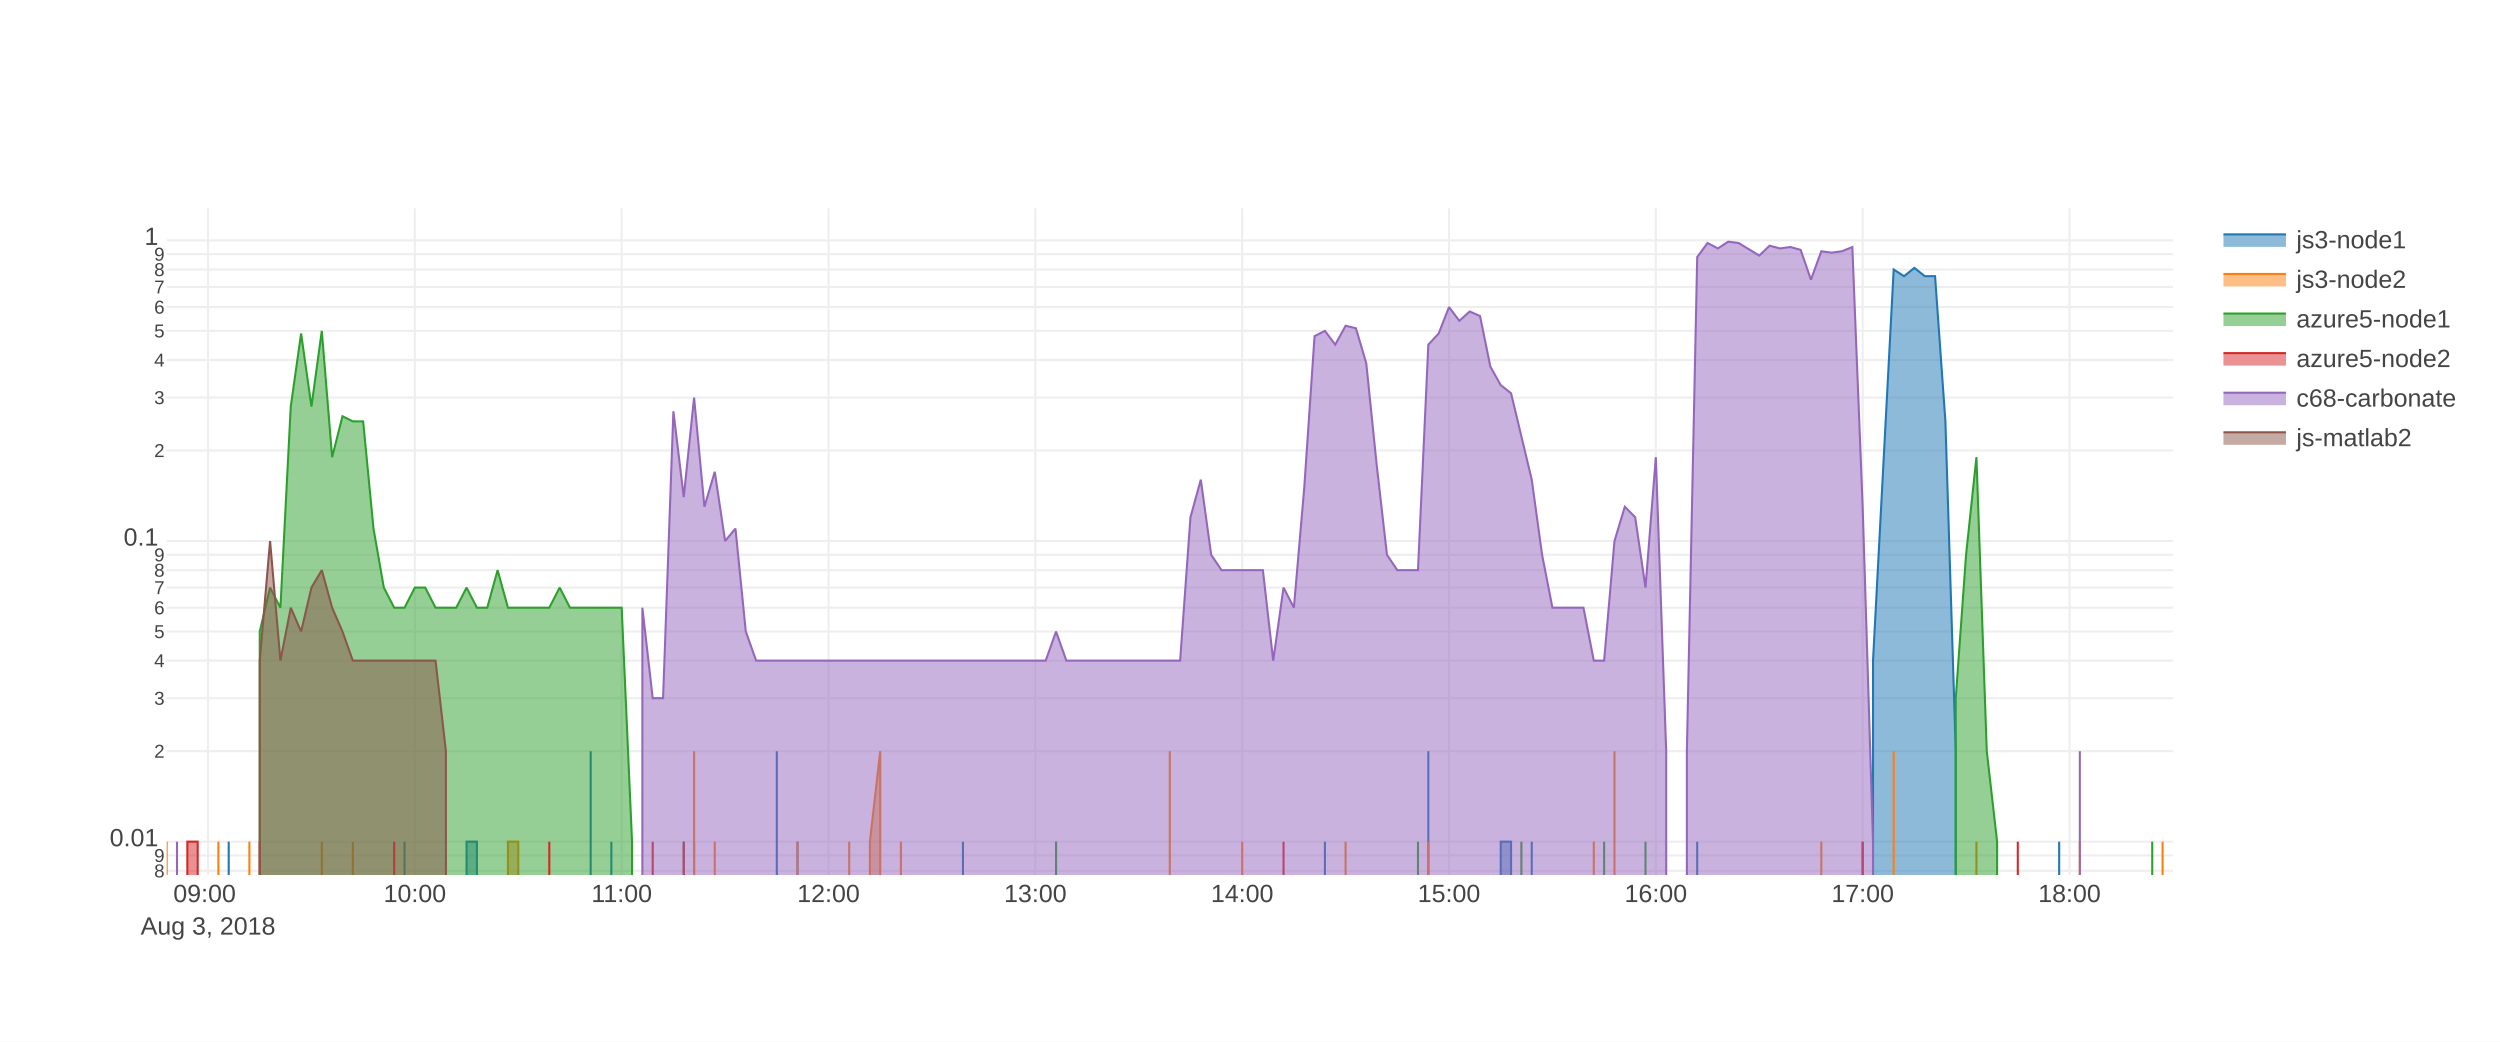
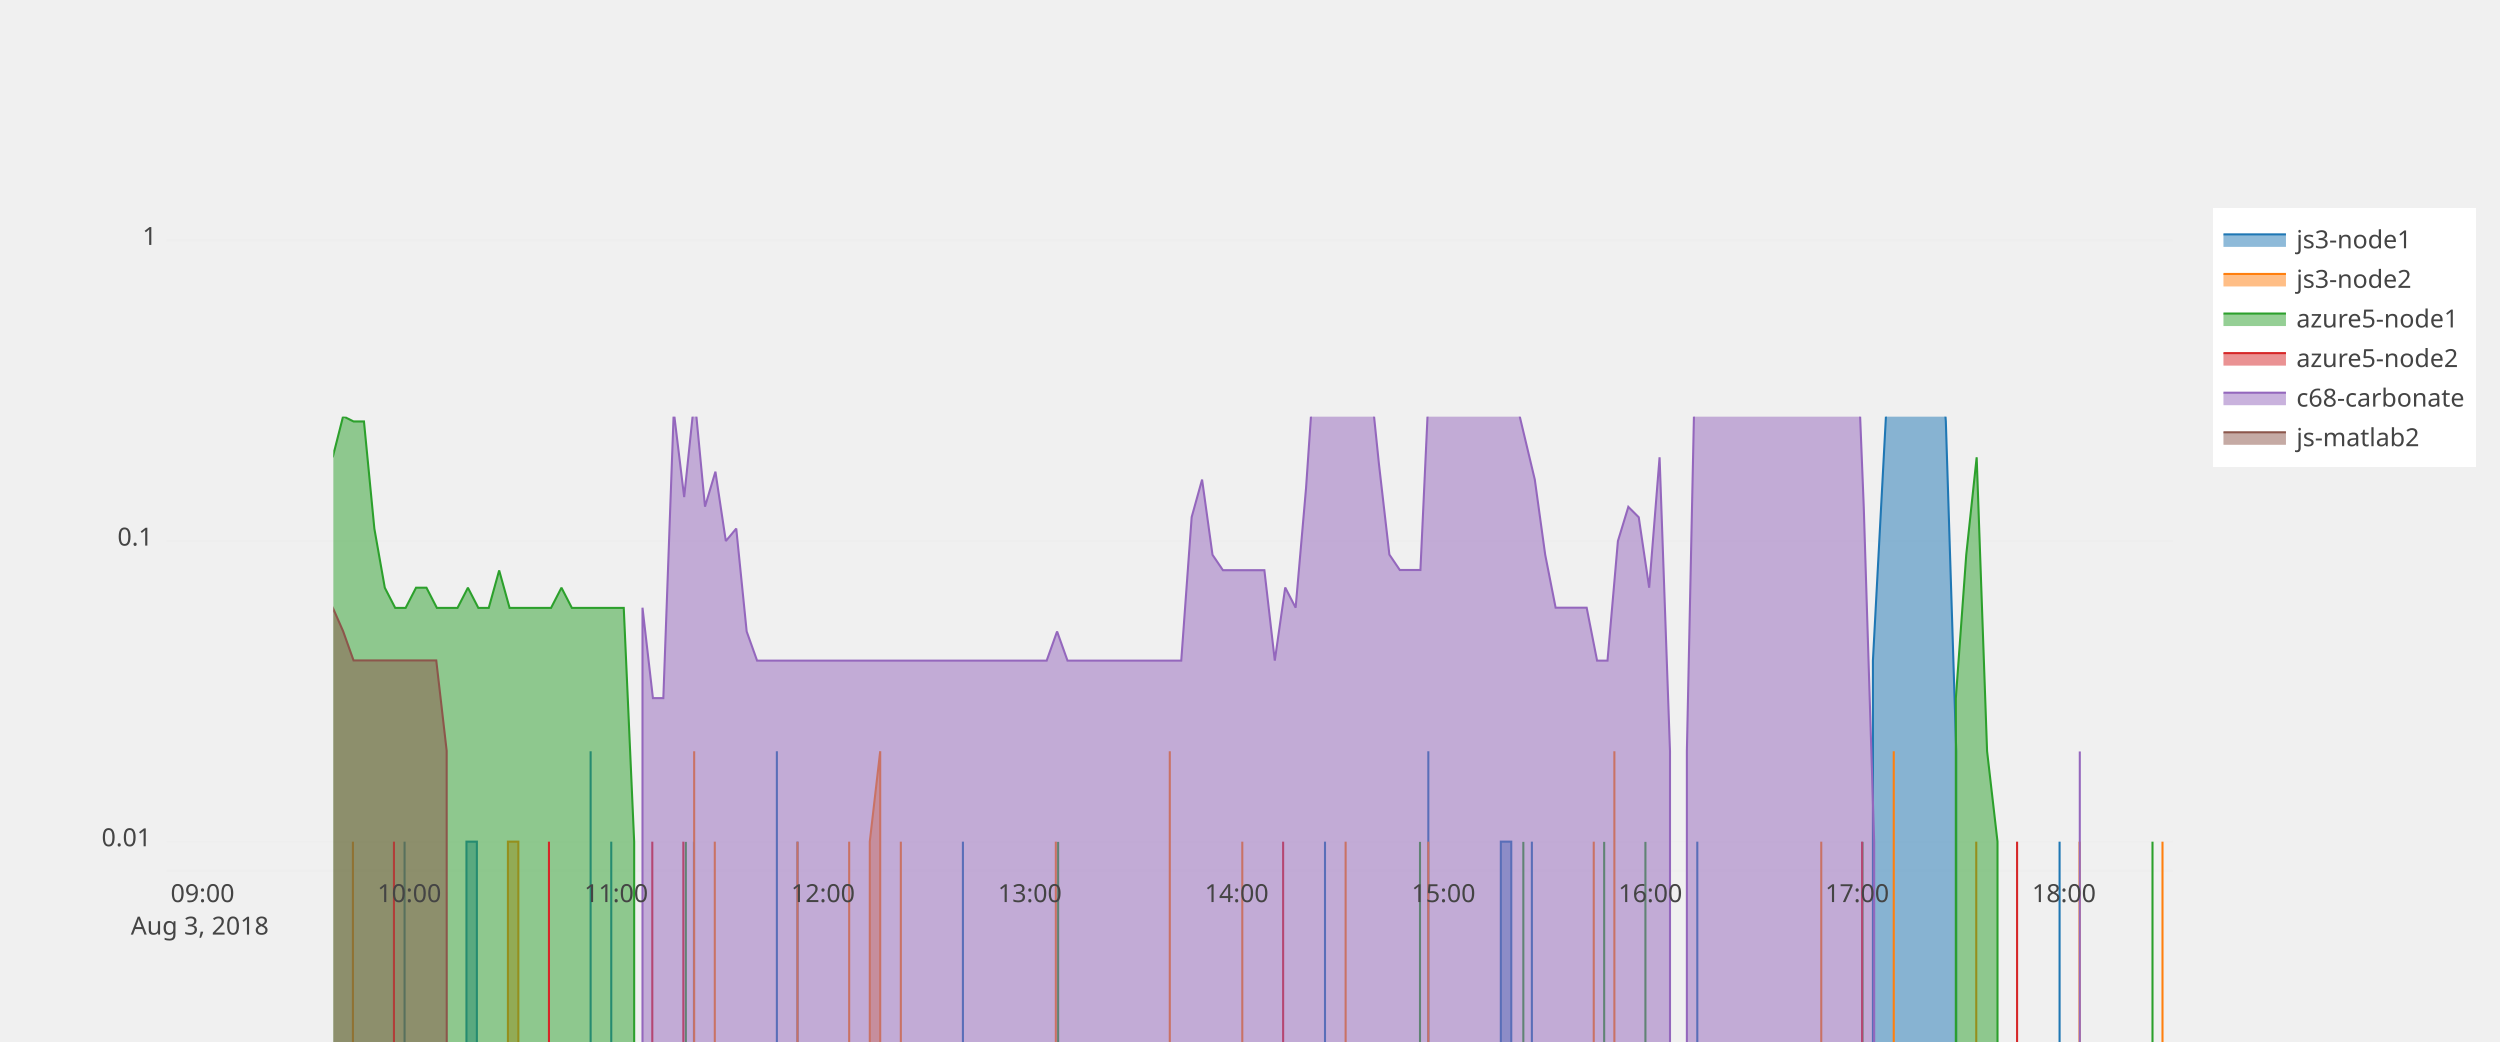
- <svg xmlns="http://www.w3.org/2000/svg" class="main-svg" width="1200" height="500" style="" viewBox="0 0 1200 500">
-   <rect x="0" y="0" width="1200" height="500" style="fill: rgb(255, 255, 255); fill-opacity: 1;" />
-   <defs id="defs-87c436">
-     <g class="clips">
-       <clipPath id="clip87c436xyplot" class="plotclip">
-         <rect width="963" height="320" />
-       </clipPath>
-       <clipPath class="axesclip" id="clip87c436x">
-         <rect x="80" y="0" width="963" height="500" />
-       </clipPath>
-       <clipPath class="axesclip" id="clip87c436y">
-         <rect x="0" y="100" width="1200" height="320" />
-       </clipPath>
-       <clipPath class="axesclip" id="clip87c436xy">
-         <rect x="80" y="100" width="963" height="320" />
-       </clipPath>
-     </g>
-     <g class="gradients" />
-   </defs>
-   <g class="bglayer">
-     <rect class="bg" x="80" y="100" width="963" height="320" style="fill: rgb(255, 255, 255); fill-opacity: 1; stroke-width: 0;" />
-   </g>
-   <g class="layer-below">
-     <g class="imagelayer" />
-     <g class="shapelayer" />
-   </g>
-   <g class="cartesianlayer">
-     <g class="subplot xy">
-       <g class="layer-subplot">
-         <g class="shapelayer" />
-         <g class="imagelayer" />
-       </g>
-       <g class="gridlayer">
-         <g class="x">
-           <path class="xgrid crisp" d="M0,100v320" transform="translate(99.86,0)" style="stroke: rgb(238, 238, 238); stroke-opacity: 1; stroke-width: 1px;" />
-           <path class="xgrid crisp" d="M0,100v320" transform="translate(199.13,0)" style="stroke: rgb(238, 238, 238); stroke-opacity: 1; stroke-width: 1px;" />
-           <path class="xgrid crisp" d="M0,100v320" transform="translate(298.41,0)" style="stroke: rgb(238, 238, 238); stroke-opacity: 1; stroke-width: 1px;" />
-           <path class="xgrid crisp" d="M0,100v320" transform="translate(397.69,0)" style="stroke: rgb(238, 238, 238); stroke-opacity: 1; stroke-width: 1px;" />
-           <path class="xgrid crisp" d="M0,100v320" transform="translate(496.97,0)" style="stroke: rgb(238, 238, 238); stroke-opacity: 1; stroke-width: 1px;" />
-           <path class="xgrid crisp" d="M0,100v320" transform="translate(596.25,0)" style="stroke: rgb(238, 238, 238); stroke-opacity: 1; stroke-width: 1px;" />
-           <path class="xgrid crisp" d="M0,100v320" transform="translate(695.53,0)" style="stroke: rgb(238, 238, 238); stroke-opacity: 1; stroke-width: 1px;" />
-           <path class="xgrid crisp" d="M0,100v320" transform="translate(794.8,0)" style="stroke: rgb(238, 238, 238); stroke-opacity: 1; stroke-width: 1px;" />
-           <path class="xgrid crisp" d="M0,100v320" transform="translate(894.08,0)" style="stroke: rgb(238, 238, 238); stroke-opacity: 1; stroke-width: 1px;" />
-           <path class="xgrid crisp" d="M0,100v320" transform="translate(993.36,0)" style="stroke: rgb(238, 238, 238); stroke-opacity: 1; stroke-width: 1px;" />
-         </g>
-         <g class="y">
-           <path class="ygrid crisp" d="M80,0h963" transform="translate(0,417.99)" style="stroke: rgb(238, 238, 238); stroke-opacity: 1; stroke-width: 1px;" />
-           <path class="ygrid crisp" d="M80,0h963" transform="translate(0,410.6)" style="stroke: rgb(238, 238, 238); stroke-opacity: 1; stroke-width: 1px;" />
-           <path class="ygrid crisp" d="M80,0h963" transform="translate(0,404)" style="stroke: rgb(238, 238, 238); stroke-opacity: 1; stroke-width: 1px;" />
-           <path class="ygrid crisp" d="M80,0h963" transform="translate(0,360.56)" style="stroke: rgb(238, 238, 238); stroke-opacity: 1; stroke-width: 1px;" />
-           <path class="ygrid crisp" d="M80,0h963" transform="translate(0,335.14)" style="stroke: rgb(238, 238, 238); stroke-opacity: 1; stroke-width: 1px;" />
-           <path class="ygrid crisp" d="M80,0h963" transform="translate(0,317.11)" style="stroke: rgb(238, 238, 238); stroke-opacity: 1; stroke-width: 1px;" />
-           <path class="ygrid crisp" d="M80,0h963" transform="translate(0,303.13)" style="stroke: rgb(238, 238, 238); stroke-opacity: 1; stroke-width: 1px;" />
-           <path class="ygrid crisp" d="M80,0h963" transform="translate(0,291.7)" style="stroke: rgb(238, 238, 238); stroke-opacity: 1; stroke-width: 1px;" />
-           <path class="ygrid crisp" d="M80,0h963" transform="translate(0,282.04)" style="stroke: rgb(238, 238, 238); stroke-opacity: 1; stroke-width: 1px;" />
-           <path class="ygrid crisp" d="M80,0h963" transform="translate(0,273.67)" style="stroke: rgb(238, 238, 238); stroke-opacity: 1; stroke-width: 1px;" />
-           <path class="ygrid crisp" d="M80,0h963" transform="translate(0,266.29)" style="stroke: rgb(238, 238, 238); stroke-opacity: 1; stroke-width: 1px;" />
-           <path class="ygrid crisp" d="M80,0h963" transform="translate(0,259.69)" style="stroke: rgb(238, 238, 238); stroke-opacity: 1; stroke-width: 1px;" />
-           <path class="ygrid crisp" d="M80,0h963" transform="translate(0,216.24)" style="stroke: rgb(238, 238, 238); stroke-opacity: 1; stroke-width: 1px;" />
-           <path class="ygrid crisp" d="M80,0h963" transform="translate(0,190.83)" style="stroke: rgb(238, 238, 238); stroke-opacity: 1; stroke-width: 1px;" />
-           <path class="ygrid crisp" d="M80,0h963" transform="translate(0,172.8)" style="stroke: rgb(238, 238, 238); stroke-opacity: 1; stroke-width: 1px;" />
-           <path class="ygrid crisp" d="M80,0h963" transform="translate(0,158.81)" style="stroke: rgb(238, 238, 238); stroke-opacity: 1; stroke-width: 1px;" />
-           <path class="ygrid crisp" d="M80,0h963" transform="translate(0,147.39)" style="stroke: rgb(238, 238, 238); stroke-opacity: 1; stroke-width: 1px;" />
-           <path class="ygrid crisp" d="M80,0h963" transform="translate(0,137.72)" style="stroke: rgb(238, 238, 238); stroke-opacity: 1; stroke-width: 1px;" />
-           <path class="ygrid crisp" d="M80,0h963" transform="translate(0,129.36)" style="stroke: rgb(238, 238, 238); stroke-opacity: 1; stroke-width: 1px;" />
-           <path class="ygrid crisp" d="M80,0h963" transform="translate(0,121.97)" style="stroke: rgb(238, 238, 238); stroke-opacity: 1; stroke-width: 1px;" />
-           <path class="ygrid crisp" d="M80,0h963" transform="translate(0,115.37)" style="stroke: rgb(238, 238, 238); stroke-opacity: 1; stroke-width: 1px;" />
-         </g>
-       </g>
-       <g class="zerolinelayer" />
-       <path class="xlines-below" />
-       <path class="ylines-below" />
-       <g class="overlines-below" />
-       <g class="xaxislayer-below" />
-       <g class="yaxislayer-below" />
-       <g class="overaxes-below" />
-       <g class="plot" transform="translate(80, 100)" clip-path="url(#clip87c436xyplot)">
-         <g class="scatterlayer mlayer">
-           <g class="trace scatter tracec6f577" style="stroke-miterlimit: 2;">
-             <g class="fills">
-               <g>
-                 <path class="js-fill" d="M963,3360L0,3360L0,6720L29.723,6720L29.78,304L29.932,6720L114.161,6720L114.17,304L114.217,6720L143.941,6720L143.95,304L148.92,304L148.929,6720L0,6720L203.425,6720L203.52,260.56L203.53,6720L213.441,6720L213.45,304L213.516,6720L253.151,6720L253.16,304L253.226,6720L0,6720L292.86,6720L292.87,260.56L292.88,6720L302.791,6720L302.8,304L302.942,6720L382.211,6720L382.22,304L382.542,6720L555.951,6720L555.96,304L556.045,6720L0,6720L605.59,6720L605.6,260.56L605.657,6720L640.341,6720L640.35,304L645.31,304L645.319,6720L655.231,6720L655.24,304L655.382,6720L734.651,6720L734.66,304L734.812,6720L819.04,6720L819.05,217.11L828.97,29.36L833.94,32.57L838.9,28.58L843.87,32.57L848.83,32.57L853.79,102.26L858.76,260.56L858.77,6720L908.315,6720L908.4,304L908.504,6720L963,6720" style="fill: rgb(31, 119, 180); fill-opacity: 0.5; stroke-width: 0;" />
-               </g>
-             </g>
-             <g class="errorbars" />
-             <g class="lines">
-               <path class="js-line" style="vector-effect: non-scaling-stroke; fill: none; stroke: rgb(31, 119, 180); stroke-opacity: 1; stroke-width: 1px; opacity: 1;" d="M0,6720L29.723,6720L29.78,304L29.932,6720L114.161,6720L114.17,304L114.217,6720L143.941,6720L143.95,304L148.92,304L148.929,6720L0,6720L203.425,6720L203.52,260.56L203.53,6720L213.441,6720L213.45,304L213.516,6720L253.151,6720L253.16,304L253.226,6720L0,6720L292.86,6720L292.87,260.56L292.88,6720L302.791,6720L302.8,304L302.942,6720L382.211,6720L382.22,304L382.542,6720L555.951,6720L555.96,304L556.045,6720L0,6720L605.59,6720L605.6,260.56L605.657,6720L640.341,6720L640.35,304L645.31,304L645.319,6720L655.231,6720L655.24,304L655.382,6720L734.651,6720L734.66,304L734.812,6720L819.04,6720L819.05,217.11L828.97,29.36L833.94,32.57L838.9,28.58L843.87,32.57L848.83,32.57L853.79,102.26L858.76,260.56L858.77,6720L908.315,6720L908.4,304L908.504,6720L963,6720" />
-             </g>
-             <g class="points" />
-             <g class="text" />
+ <svg xmlns="http://www.w3.org/2000/svg" xmlns:xlink="http://www.w3.org/1999/xlink" version="1.1" id="Layer_1" x="0px" y="0px" viewBox="0 0 1200 500" style="enable-background:new 0 0 1200 500;" xml:space="preserve">
+   <style type="text/css">
+ 	.st0{stroke:#EEEEEE;}
+ 	.st1{clip-path:url(#SVGID_2_);}
+ 	.st2{fill:#1F77B4;fill-opacity:0.5;}
+ 	.st3{fill:none;stroke:#1F77B4;stroke-miterlimit:2;}
+ 	.st4{fill:#FF7F0E;fill-opacity:0.5;}
+ 	.st5{fill:none;stroke:#FF7F0E;stroke-miterlimit:2;}
+ 	.st6{fill:#2CA02C;fill-opacity:0.5;}
+ 	.st7{fill:none;stroke:#2CA02C;stroke-miterlimit:2;}
+ 	.st8{fill:#D62728;fill-opacity:0.5;}
+ 	.st9{fill:none;stroke:#D62728;stroke-miterlimit:2;}
+ 	.st10{fill:#9467BD;fill-opacity:0.5;}
+ 	.st11{fill:none;stroke:#9467BD;stroke-miterlimit:2;}
+ 	.st12{fill:#8C564B;fill-opacity:0.5;}
+ 	.st13{fill:none;stroke:#8C564B;stroke-miterlimit:2;}
+ 	.st14{fill:none;}
+ 	.st15{fill:#444444;}
+ 	.st16{font-family:'Verdana';}
+ 	.st17{font-size:12px;}
+ 	.st18{fill:#FFFFFF;}
+ 	.st19{clip-path:url(#SVGID_4_);}
+ 	.st20{fill:none;stroke:#1F77B4;}
+ 	.st21{fill-opacity:0;}
+ 	.st22{fill:none;stroke:#FF7F0E;}
+ 	.st23{fill:none;stroke:#2CA02C;}
+ 	.st24{fill:none;stroke:#D62728;}
+ 	.st25{fill:none;stroke:#9467BD;}
+ 	.st26{fill:none;stroke:#8C564B;}
+ 	.st27{fill:#808BA4;}
+ </style>
+   <g>
+     <g>
+       <g>
+         <g>
+           <path class="st0" d="M80,418h963" />
+           <path class="st0" d="M80,404h963" />
+           <path class="st0" d="M80,259.7h963" />
+           <path class="st0" d="M80,115.4h963" />
+         </g>
+       </g>
+       <path class="st0" d="M0,0" />
+       <path class="st0" d="M0,0" />
+       <g>
+         <defs>
+           <rect id="SVGID_1_" x="80" y="100" width="963" height="320" />
+         </defs>
+         <clipPath id="SVGID_2_">
+           <use xlink:href="#SVGID_1_" style="overflow:visible;" />
+         </clipPath>
+         <g transform="translate(80, 100)" class="st1">
+           <g>
+             <g>
+               <g>
+                 <g>
+                   <path class="st2" d="M963,3360H0v3360h29.7l0.1-6416l0.2,6416h84.2l0-6416l0,6416h29.7l0-6416h5l0,6416H0h203.4l0.1-6459.4          l0,6459.4h9.9l0-6416l0.1,6416h39.6l0-6416l0.1,6416H0h292.9l0-6459.4l0,6459.4h9.9l0-6416l0.1,6416h79.3l0-6416l0.3,6416          H556l0-6416l0.1,6416H0h605.6l0-6459.4l0.1,6459.4h34.7l0-6416h5l0,6416h9.9l0-6416l0.1,6416h79.3l0-6416l0.2,6416H819          l0-6502.9L829,29.4l5,3.2l5-4l5,4h5l5,69.7l5,158.3l0,6459.4h49.5l0.1-6416l0.1,6416H963" />
+                 </g>
+               </g>
+               <g>
+                 <path class="st3" d="M0,6720h29.7l0.1-6416l0.2,6416h84.2l0-6416l0,6416h29.7l0-6416h5l0,6416H0h203.4l0.1-6459.4l0,6459.4         h9.9l0-6416l0.1,6416h39.6l0-6416l0.1,6416H0h292.9l0-6459.4l0,6459.4h9.9l0-6416l0.1,6416h79.3l0-6416l0.3,6416H556l0-6416         l0.1,6416H0h605.6l0-6459.4l0.1,6459.4h34.7l0-6416h5l0,6416h9.9l0-6416l0.1,6416h79.3l0-6416l0.2,6416H819l0-6502.9         L829,29.4l5,3.2l5-4l5,4h5l5,69.7l5,158.3l0,6459.4h49.5l0.1-6416l0.1,6416H963" />
+               </g>
+             </g>
+             <g>
+               <g>
+                 <g>
+                   <path class="st4" d="M963,3360H0V304l0,6416h24.8l0-6416l0,6416h14.9l0-6416l0.1,6416h34.7l0-6416l0,6416h14.9l0-6416          l0.1,6416h74.3l0-6416h5l0,6416H0h253l0.2-6459.4l0,6459.4h9.9l0-6416l0.1,6416h39.6l0-6416l0,6416h24.8l0-6416l0,6416h9.9          l0-6416l5-43.4l0,6459.4h9.9l0-6416l0.1,6416h74.3l0-6416l0,6416H0h481.4l0.1-6459.4l0.1,6459.4h34.7l0-6416l0.1,6416h49.5          l0-6416l0.1,6416h39.6l0-6416l0.1,6416H685l0-6416l0,6416H0h694.9l0-6459.4l0.2,6459.4h99.1l0-6416l0.1,6416H0h829l0-6459.4          L829,6720h39.6l0-6416l0.1,6416h49.5l0-6416l0.1,6416H958l0-6416l0,6416h5" />
+                 </g>
+               </g>
+               <g>
+                 <path class="st5" d="M0,304l0,6416h24.8l0-6416l0,6416h14.9l0-6416l0.1,6416h34.7l0-6416l0,6416h14.9l0-6416l0.1,6416h74.3         l0-6416h5l0,6416H0h253l0.2-6459.4l0,6459.4h9.9l0-6416l0.1,6416h39.6l0-6416l0,6416h24.8l0-6416l0,6416h9.9l0-6416l5-43.4         l0,6459.4h9.9l0-6416l0.1,6416h74.3l0-6416l0,6416H0h481.4l0.1-6459.4l0.1,6459.4h34.7l0-6416l0.1,6416h49.5l0-6416l0.1,6416         h39.6l0-6416l0.1,6416H685l0-6416l0,6416H0h694.9l0-6459.4l0.2,6459.4h99.1l0-6416l0.1,6416H0h829l0-6459.4L829,6720h39.6         l0-6416l0.1,6416h49.5l0-6416l0.1,6416H958l0-6416l0,6416h5" />
+               </g>
+             </g>
+             <g>
+               <g>
+                 <g>
+                   <path class="st6" d="M963,3360H0v3360h44.6l0.1-6516.9l5-21.1l5,9.7l5-96.5l5-35.1l5,35.1l5-36.3l5,60.6l5-19.7l5,2.5h5          l5,51.5l5,28.3l5,9.7h5l5-9.7h5l5,9.7h9.9l5-9.7l5,9.7h5l5-18l5,18h19.9l5-9.7l5,9.7h5h19.9l5,112.3l0,6416h24.8l0-6416          l0.3,6416h178.4l0-6416l0.3,6416h173.4l0-6416l0.1,6416h49.5l0-6416l0.1,6416H690l0-6416l0,6416h19.8l0-6416l0.2,6416h104          l0-6416l0.1,6416H0h858.8l0-6484.9l5-68.9l5-46.8l5,141.1l5,43.4l0.1,6416h74.3l0-6416l0,6416h9.9" />
+                 </g>
+               </g>
+               <g>
+                 <path class="st7" d="M0,6720h44.6l0.1-6516.9l5-21.1l5,9.7l5-96.5l5-35.1l5,35.1l5-36.3l5,60.6l5-19.7l5,2.5h5l5,51.5l5,28.3         l5,9.7h5l5-9.7h5l5,9.7h9.9l5-9.7l5,9.7h5l5-18l5,18h19.9l5-9.7l5,9.7h5h19.9l5,112.3l0,6416h24.8l0-6416l0.3,6416h178.4         l0-6416l0.3,6416h173.4l0-6416l0.1,6416h49.5l0-6416l0.1,6416H690l0-6416l0,6416h19.8l0-6416l0.2,6416h104l0-6416l0.1,6416H0         h858.8l0-6484.9l5-68.9l5-46.8l5,141.1l5,43.4l0.1,6416h74.3l0-6416l0,6416h9.9" />
+               </g>
+             </g>
+             <g>
+               <g>
+                 <g>
+                   <path class="st8" d="M963,3360H0v3360h9.9l0-6416h5l0,6416h29.7l0-6416l0.1,6416h64.4l0-6416l0.1,6416h74.3l0-6416l0.1,6416          h49.5l0-6416l0,6416h14.9l0-6416l0.5,6416h287.4l0-6416l0.5,6416h277.4l0-6416l0.1,6416h74.3l0-6416l0.1,6416H963" />
+                 </g>
+               </g>
+               <g>
+                 <path class="st9" d="M0,6720h9.9l0-6416h5l0,6416h29.7l0-6416l0.1,6416h64.4l0-6416l0.1,6416h74.3l0-6416l0.1,6416h49.5         l0-6416l0,6416h14.9l0-6416l0.5,6416h287.4l0-6416l0.5,6416h277.4l0-6416l0.1,6416h74.3l0-6416l0.1,6416H963" />
+               </g>
+             </g>
+             <g>
+               <g>
+                 <g>
+                   <path class="st10" d="M963,3360H0v3360h5L5,304l0.4,6416h223l0-6528.3l5,43.4h5l5-137.7l5,41.2l5-47.8l5,52.4l5-16.8l5,33.3          l5-6l5,49.4l5,14h5h134l5-14l5,14h5h49.6l5-68.9l5-18l5,36.1l5,7.4h5h14.9l5,43.4l5-35.1l5,9.7l5-57.4l5-72.9l5-2.6l5,6.6          l5-9.1l5,1.2l5,16.8l5,48.5l5,43.4l5,7.4h9.9l5-108.2l5-5.3l5-12.7l5,6.6l5-4.5l5,2.2l5,24.3l5,8.8l5,3.9l9.9,41.5l5,36.1          l5,25.4h5h9.9l5,25.4h5l5-57.4l5-16.4l5,5l5,33.8l5-62.6l5,141.1l0,6459.4H0h729.7l0-6459.4l5-237.2l5-6.7l5,2.6l5-3.2          l5,0.6l9.9,6l5-4.7l5,1.3l5-0.7l5,1.3l5,14.3l5-13.6l5,0.7l5-0.7l5-2l5,124.7l5,160.8l0.2,6416H0h918.3l0-6459.4l0.1,6459.4          H963" />
+                 </g>
+               </g>
+               <g>
+                 <path class="st11" d="M0,6720h5L5,304l0.4,6416h223l0-6528.3l5,43.4h5l5-137.7l5,41.2l5-47.8l5,52.4l5-16.8l5,33.3l5-6         l5,49.4l5,14h5h134l5-14l5,14h5h49.6l5-68.9l5-18l5,36.1l5,7.4h5h14.9l5,43.4l5-35.1l5,9.7l5-57.4l5-72.9l5-2.6l5,6.6l5-9.1         l5,1.2l5,16.8l5,48.5l5,43.4l5,7.4h9.9l5-108.2l5-5.3l5-12.7l5,6.6l5-4.5l5,2.2l5,24.3l5,8.8l5,3.9l9.9,41.5l5,36.1l5,25.4h5         h9.9l5,25.4h5l5-57.4l5-16.4l5,5l5,33.8l5-62.6l5,141.1l0,6459.4H0h729.7l0-6459.4l5-237.2l5-6.7l5,2.6l5-3.2l5,0.6l9.9,6         l5-4.7l5,1.3l5-0.7l5,1.3l5,14.3l5-13.6l5,0.7l5-0.7l5-2l5,124.7l5,160.8l0.2,6416H0h918.3l0-6459.4l0.1,6459.4H963" />
+               </g>
+             </g>
+             <g>
+               <g>
+                 <g>
+                   <path class="st12" d="M963,3360H0v3360h44.6l0.1-6502.9l5-57.4l5,57.4l5-25.4l5,11.4l5-21.1l5-8.4l5,18l5,11.4l5,14h39.7          l5,43.4l1.6,6459.4H963" />
+                 </g>
+               </g>
+               <g>
+                 <path class="st13" d="M0,6720h44.6l0.1-6502.9l5-57.4l5,57.4l5-25.4l5,11.4l5-21.1l5-8.4l5,18l5,11.4l5,14h39.7l5,43.4         l1.6,6459.4H963" />
+               </g>
+             </g>
          </g>
-           <g class="trace scatter tracedc8746" style="stroke-miterlimit: 2;">
-             <g class="fills">
-               <g>
-                 <path class="js-fill" d="M963,3360L0,3360L0,304L0.038,6720L24.811,6720L24.82,304L24.839,6720L39.701,6720L39.71,304L39.767,6720L74.451,6720L74.46,304L74.479,6720L89.341,6720L89.35,304L89.483,6720L163.801,6720L163.81,304L168.77,304L168.779,6720L0,6720L253.007,6720L253.16,260.56L253.17,6720L263.081,6720L263.09,304L263.156,6720L302.791,6720L302.8,304L302.838,6720L327.611,6720L327.62,304L327.629,6720L337.541,6720L337.55,304L342.51,260.56L342.52,6720L352.431,6720L352.44,304L352.573,6720L426.891,6720L426.9,304L426.919,6720L0,6720L481.414,6720L481.5,260.56L481.557,6720L516.241,6720L516.25,304L516.335,6720L565.881,6720L565.89,304L565.956,6720L605.591,6720L605.6,304L605.742,6720L685.011,6720L685.02,304L685.029,6720L0,6720L694.94,6720L694.95,260.56L695.131,6720L794.221,6720L794.23,304L794.287,6720L0,6720L828.96,6720L828.97,260.56L829.037,6720L868.681,6720L868.69,304L868.775,6720L918.311,6720L918.32,304L918.386,6720L958.031,6720L958.04,304L958.049,6720L963,6720" style="fill: rgb(255, 127, 14); fill-opacity: 0.5; stroke-width: 0;" />
-               </g>
-             </g>
-             <g class="errorbars" />
-             <g class="lines">
-               <path class="js-line" style="vector-effect: non-scaling-stroke; fill: none; stroke: rgb(255, 127, 14); stroke-opacity: 1; stroke-width: 1px; opacity: 1;" d="M0,304L0.038,6720L24.811,6720L24.82,304L24.839,6720L39.701,6720L39.71,304L39.767,6720L74.451,6720L74.46,304L74.479,6720L89.341,6720L89.35,304L89.483,6720L163.801,6720L163.81,304L168.77,304L168.779,6720L0,6720L253.007,6720L253.16,260.56L253.17,6720L263.081,6720L263.09,304L263.156,6720L302.791,6720L302.8,304L302.838,6720L327.611,6720L327.62,304L327.629,6720L337.541,6720L337.55,304L342.51,260.56L342.52,6720L352.431,6720L352.44,304L352.573,6720L426.891,6720L426.9,304L426.919,6720L0,6720L481.414,6720L481.5,260.56L481.557,6720L516.241,6720L516.25,304L516.335,6720L565.881,6720L565.89,304L565.956,6720L605.591,6720L605.6,304L605.742,6720L685.011,6720L685.02,304L685.029,6720L0,6720L694.94,6720L694.95,260.56L695.131,6720L794.221,6720L794.23,304L794.287,6720L0,6720L828.96,6720L828.97,260.56L829.037,6720L868.681,6720L868.69,304L868.775,6720L918.311,6720L918.32,304L918.386,6720L958.031,6720L958.04,304L958.049,6720L963,6720" />
-             </g>
-             <g class="points" />
-             <g class="text" />
-           </g>
-           <g class="trace scatter tracee3939e" style="stroke-miterlimit: 2;">
-             <g class="fills">
-               <g>
-                 <path class="js-fill" d="M963,3360L0,3360L0,6720L44.593,6720L44.68,203.13L49.64,182.04L54.6,191.7L59.57,95.15L64.53,60.08L69.49,95.15L74.46,58.81L79.42,119.46L84.39,99.8L89.35,102.26L94.31,102.26L99.28,153.71L104.24,182.04L109.21,191.7L114.17,191.7L119.13,182.04L124.1,182.04L129.06,191.7L138.99,191.7L143.95,182.04L148.92,191.7L153.88,191.7L158.85,173.67L163.81,191.7L183.66,191.7L188.63,182.04L193.59,191.7L198.56,191.7L218.41,191.7L223.38,304L223.418,6720L248.191,6720L248.2,304L248.532,6720L426.891,6720L426.9,304L427.222,6720L600.621,6720L600.63,304L600.715,6720L650.261,6720L650.27,304L650.336,6720L689.971,6720L689.98,304L690.008,6720L709.831,6720L709.84,304L710.03,6720L814.071,6720L814.08,304L814.156,6720L0,6720L858.75,6720L858.76,235.14L863.72,166.29L868.69,119.46L873.65,260.56L878.61,304L878.743,6720L953.061,6720L953.07,304L953.089,6720L963,6720" style="fill: rgb(44, 160, 44); fill-opacity: 0.5; stroke-width: 0;" />
-               </g>
-             </g>
-             <g class="errorbars" />
-             <g class="lines">
-               <path class="js-line" style="vector-effect: non-scaling-stroke; fill: none; stroke: rgb(44, 160, 44); stroke-opacity: 1; stroke-width: 1px; opacity: 1;" d="M0,6720L44.593,6720L44.68,203.13L49.64,182.04L54.6,191.7L59.57,95.15L64.53,60.08L69.49,95.15L74.46,58.81L79.42,119.46L84.39,99.8L89.35,102.26L94.31,102.26L99.28,153.71L104.24,182.04L109.21,191.7L114.17,191.7L119.13,182.04L124.1,182.04L129.06,191.7L138.99,191.7L143.95,182.04L148.92,191.7L153.88,191.7L158.85,173.67L163.81,191.7L183.66,191.7L188.63,182.04L193.59,191.7L198.56,191.7L218.41,191.7L223.38,304L223.418,6720L248.191,6720L248.2,304L248.532,6720L426.891,6720L426.9,304L427.222,6720L600.621,6720L600.63,304L600.715,6720L650.261,6720L650.27,304L650.336,6720L689.971,6720L689.98,304L690.008,6720L709.831,6720L709.84,304L710.03,6720L814.071,6720L814.08,304L814.156,6720L0,6720L858.75,6720L858.76,235.14L863.72,166.29L868.69,119.46L873.65,260.56L878.61,304L878.743,6720L953.061,6720L953.07,304L953.089,6720L963,6720" />
-             </g>
-             <g class="points" />
-             <g class="text" />
-           </g>
-           <g class="trace scatter tracee81a52" style="stroke-miterlimit: 2;">
-             <g class="fills">
-               <g>
-                 <path class="js-fill" d="M963,3360L0,3360L0,6720L9.911,6720L9.93,304L14.89,304L14.937,6720L44.671,6720L44.68,304L44.794,6720L109.201,6720L109.21,304L109.343,6720L183.651,6720L183.66,304L183.745,6720L233.291,6720L233.3,304L233.319,6720L248.191,6720L248.2,304L248.74,6720L536.091,6720L536.1,304L536.621,6720L814.071,6720L814.08,304L814.213,6720L888.531,6720L888.54,304L888.682,6720L963,6720" style="fill: rgb(214, 39, 40); fill-opacity: 0.5; stroke-width: 0;" />
-               </g>
-             </g>
-             <g class="errorbars" />
-             <g class="lines">
-               <path class="js-line" style="vector-effect: non-scaling-stroke; fill: none; stroke: rgb(214, 39, 40); stroke-opacity: 1; stroke-width: 1px; opacity: 1;" d="M0,6720L9.911,6720L9.93,304L14.89,304L14.937,6720L44.671,6720L44.68,304L44.794,6720L109.201,6720L109.21,304L109.343,6720L183.651,6720L183.66,304L183.745,6720L233.291,6720L233.3,304L233.319,6720L248.191,6720L248.2,304L248.74,6720L536.091,6720L536.1,304L536.621,6720L814.071,6720L814.08,304L814.213,6720L888.531,6720L888.54,304L888.682,6720L963,6720" />
-             </g>
-             <g class="points" />
-             <g class="text" />
-           </g>
-           <g class="trace scatter trace0e67b1" style="stroke-miterlimit: 2;">
-             <g class="fills">
-               <g>
-                 <path class="js-fill" d="M963,3360L0,3360L0,6720L4.951,6720L4.96,304L5.377,6720L228.33,6720L228.34,191.7L233.3,235.14L238.27,235.14L243.23,97.43L248.2,138.6L253.16,90.83L258.12,143.24L263.09,126.43L268.05,159.69L273.02,153.71L277.98,203.13L282.94,217.11L287.91,217.11L421.93,217.11L426.9,203.13L431.86,217.11L436.82,217.11L486.46,217.11L491.43,148.26L496.39,130.23L501.36,166.29L506.32,173.67L511.28,173.67L526.18,173.67L531.14,217.11L536.1,182.04L541.07,191.7L546.03,134.27L550.99,61.37L555.96,58.81L560.92,65.42L565.89,56.36L570.85,57.57L575.81,74.39L580.78,122.85L585.74,166.29L590.71,173.67L600.63,173.67L605.6,65.42L610.56,60.08L615.53,47.39L620.49,53.99L625.45,49.51L630.42,51.71L635.38,76.01L640.35,84.86L645.31,88.77L655.24,130.23L660.2,166.29L665.16,191.7L670.13,191.7L680.06,191.7L685.02,217.11L689.98,217.11L694.95,159.69L699.91,143.24L704.88,148.26L709.84,182.04L714.8,119.46L719.77,260.56L719.78,6720L0,6720L729.69,6720L729.7,260.56L734.66,23.38L739.62,16.64L744.59,19.25L749.55,16L754.52,16.64L764.44,22.67L769.41,17.93L774.37,19.25L779.34,18.58L784.3,19.92L789.26,34.24L794.23,20.6L799.19,21.28L804.15,20.6L809.12,18.58L814.08,143.24L819.05,304L819.23,6720L0,6720L918.31,6720L918.32,260.56L918.406,6720L963,6720" style="fill: rgb(148, 103, 189); fill-opacity: 0.5; stroke-width: 0;" />
-               </g>
-             </g>
-             <g class="errorbars" />
-             <g class="lines">
-               <path class="js-line" style="vector-effect: non-scaling-stroke; fill: none; stroke: rgb(148, 103, 189); stroke-opacity: 1; stroke-width: 1px; opacity: 1;" d="M0,6720L4.951,6720L4.96,304L5.377,6720L228.33,6720L228.34,191.7L233.3,235.14L238.27,235.14L243.23,97.43L248.2,138.6L253.16,90.83L258.12,143.24L263.09,126.43L268.05,159.69L273.02,153.71L277.98,203.13L282.94,217.11L287.91,217.11L421.93,217.11L426.9,203.13L431.86,217.11L436.82,217.11L486.46,217.11L491.43,148.26L496.39,130.23L501.36,166.29L506.32,173.67L511.28,173.67L526.18,173.67L531.14,217.11L536.1,182.04L541.07,191.7L546.03,134.27L550.99,61.37L555.96,58.81L560.92,65.42L565.89,56.36L570.85,57.57L575.81,74.39L580.78,122.85L585.74,166.29L590.71,173.67L600.63,173.67L605.6,65.42L610.56,60.08L615.53,47.39L620.49,53.99L625.45,49.51L630.42,51.71L635.38,76.01L640.35,84.86L645.31,88.77L655.24,130.23L660.2,166.29L665.16,191.7L670.13,191.7L680.06,191.7L685.02,217.11L689.98,217.11L694.95,159.69L699.91,143.24L704.88,148.26L709.84,182.04L714.8,119.46L719.77,260.56L719.78,6720L0,6720L729.69,6720L729.7,260.56L734.66,23.38L739.62,16.64L744.59,19.25L749.55,16L754.52,16.64L764.44,22.67L769.41,17.93L774.37,19.25L779.34,18.58L784.3,19.92L789.26,34.24L794.23,20.6L799.19,21.28L804.15,20.6L809.12,18.58L814.08,143.24L819.05,304L819.23,6720L0,6720L918.31,6720L918.32,260.56L918.406,6720L963,6720" />
-             </g>
-             <g class="points" />
-             <g class="text" />
-           </g>
-           <g class="trace scatter trace89d880" style="stroke-miterlimit: 2;">
-             <g class="fills">
-               <g>
-                 <path class="js-fill" d="M963,3360L0,3360L0,6720L44.594,6720L44.68,217.11L49.64,159.69L54.6,217.11L59.57,191.7L64.53,203.13L69.49,182.04L74.46,173.67L79.42,191.7L84.39,203.13L89.35,217.11L129.06,217.11L134.03,260.56L135.624,6720L963,6720" style="fill: rgb(140, 86, 75); fill-opacity: 0.5; stroke-width: 0;" />
-               </g>
-             </g>
-             <g class="errorbars" />
-             <g class="lines">
-               <path class="js-line" style="vector-effect: non-scaling-stroke; fill: none; stroke: rgb(140, 86, 75); stroke-opacity: 1; stroke-width: 1px; opacity: 1;" d="M0,6720L44.594,6720L44.68,217.11L49.64,159.69L54.6,217.11L59.57,191.7L64.53,203.13L69.49,182.04L74.46,173.67L79.42,191.7L84.39,203.13L89.35,217.11L129.06,217.11L134.03,260.56L135.624,6720L963,6720" />
-             </g>
-             <g class="points" />
-             <g class="text" />
-           </g>
-         </g>
-       </g>
-       <g class="overplot" />
-       <path class="xlines-above crisp" style="fill: none;" d="M0,0" />
-       <path class="ylines-above crisp" style="fill: none;" d="M0,0" />
-       <g class="overlines-above" />
-       <g class="xaxislayer-above">
-         <g class="xtick">
-           <text text-anchor="middle" x="0" y="433" style="font-family: TOBESTRIPPEDOpen SansTOBESTRIPPED, verdana, arial, sans-serif; font-size: 12px; fill: rgb(68, 68, 68); fill-opacity: 1; white-space: pre;" transform="translate(99.86,0)">
-             <tspan class="line" dy="0em" x="0" y="433">09:00</tspan>
-             <tspan class="line" dy="1.3em" x="0" y="433">Aug 3, 2018</tspan>
-           </text>
-         </g>
-         <g class="xtick">
-           <text text-anchor="middle" x="0" y="433" style="font-family: TOBESTRIPPEDOpen SansTOBESTRIPPED, verdana, arial, sans-serif; font-size: 12px; fill: rgb(68, 68, 68); fill-opacity: 1; white-space: pre;" transform="translate(199.13,0)">10:00</text>
-         </g>
-         <g class="xtick">
-           <text text-anchor="middle" x="0" y="433" style="font-family: TOBESTRIPPEDOpen SansTOBESTRIPPED, verdana, arial, sans-serif; font-size: 12px; fill: rgb(68, 68, 68); fill-opacity: 1; white-space: pre;" transform="translate(298.41,0)">11:00</text>
-         </g>
-         <g class="xtick">
-           <text text-anchor="middle" x="0" y="433" style="font-family: TOBESTRIPPEDOpen SansTOBESTRIPPED, verdana, arial, sans-serif; font-size: 12px; fill: rgb(68, 68, 68); fill-opacity: 1; white-space: pre;" transform="translate(397.69,0)">12:00</text>
-         </g>
-         <g class="xtick">
-           <text text-anchor="middle" x="0" y="433" style="font-family: TOBESTRIPPEDOpen SansTOBESTRIPPED, verdana, arial, sans-serif; font-size: 12px; fill: rgb(68, 68, 68); fill-opacity: 1; white-space: pre;" transform="translate(496.97,0)">13:00</text>
-         </g>
-         <g class="xtick">
-           <text text-anchor="middle" x="0" y="433" style="font-family: TOBESTRIPPEDOpen SansTOBESTRIPPED, verdana, arial, sans-serif; font-size: 12px; fill: rgb(68, 68, 68); fill-opacity: 1; white-space: pre;" transform="translate(596.25,0)">14:00</text>
-         </g>
-         <g class="xtick">
-           <text text-anchor="middle" x="0" y="433" style="font-family: TOBESTRIPPEDOpen SansTOBESTRIPPED, verdana, arial, sans-serif; font-size: 12px; fill: rgb(68, 68, 68); fill-opacity: 1; white-space: pre;" transform="translate(695.53,0)">15:00</text>
-         </g>
-         <g class="xtick">
-           <text text-anchor="middle" x="0" y="433" style="font-family: TOBESTRIPPEDOpen SansTOBESTRIPPED, verdana, arial, sans-serif; font-size: 12px; fill: rgb(68, 68, 68); fill-opacity: 1; white-space: pre;" transform="translate(794.8,0)">16:00</text>
-         </g>
-         <g class="xtick">
-           <text text-anchor="middle" x="0" y="433" style="font-family: TOBESTRIPPEDOpen SansTOBESTRIPPED, verdana, arial, sans-serif; font-size: 12px; fill: rgb(68, 68, 68); fill-opacity: 1; white-space: pre;" transform="translate(894.08,0)">17:00</text>
-         </g>
-         <g class="xtick">
-           <text text-anchor="middle" x="0" y="433" style="font-family: TOBESTRIPPEDOpen SansTOBESTRIPPED, verdana, arial, sans-serif; font-size: 12px; fill: rgb(68, 68, 68); fill-opacity: 1; white-space: pre;" transform="translate(993.36,0)">18:00</text>
-         </g>
-       </g>
-       <g class="yaxislayer-above">
-         <g class="ytick">
-           <text text-anchor="end" x="79" y="3.15" style="font-family: TOBESTRIPPEDOpen SansTOBESTRIPPED, verdana, arial, sans-serif; font-size: 9px; fill: rgb(68, 68, 68); fill-opacity: 1; white-space: pre;" transform="translate(0,417.99)">8</text>
-         </g>
-         <g class="ytick">
-           <text text-anchor="end" x="79" y="3.15" style="font-family: TOBESTRIPPEDOpen SansTOBESTRIPPED, verdana, arial, sans-serif; font-size: 9px; fill: rgb(68, 68, 68); fill-opacity: 1; white-space: pre;" transform="translate(0,410.6)">9</text>
-         </g>
-         <g class="ytick">
-           <text text-anchor="end" x="76" y="2.2" style="font-family: TOBESTRIPPEDOpen SansTOBESTRIPPED, verdana, arial, sans-serif; font-size: 12px; fill: rgb(68, 68, 68); fill-opacity: 1; white-space: pre;" transform="translate(0,404)">0.01</text>
-         </g>
-         <g class="ytick">
-           <text text-anchor="end" x="79" y="3.15" style="font-family: TOBESTRIPPEDOpen SansTOBESTRIPPED, verdana, arial, sans-serif; font-size: 9px; fill: rgb(68, 68, 68); fill-opacity: 1; white-space: pre;" transform="translate(0,360.56)">2</text>
-         </g>
-         <g class="ytick">
-           <text text-anchor="end" x="79" y="3.15" style="font-family: TOBESTRIPPEDOpen SansTOBESTRIPPED, verdana, arial, sans-serif; font-size: 9px; fill: rgb(68, 68, 68); fill-opacity: 1; white-space: pre;" transform="translate(0,335.14)">3</text>
-         </g>
-         <g class="ytick">
-           <text text-anchor="end" x="79" y="3.15" style="font-family: TOBESTRIPPEDOpen SansTOBESTRIPPED, verdana, arial, sans-serif; font-size: 9px; fill: rgb(68, 68, 68); fill-opacity: 1; white-space: pre;" transform="translate(0,317.11)">4</text>
-         </g>
-         <g class="ytick">
-           <text text-anchor="end" x="79" y="3.15" style="font-family: TOBESTRIPPEDOpen SansTOBESTRIPPED, verdana, arial, sans-serif; font-size: 9px; fill: rgb(68, 68, 68); fill-opacity: 1; white-space: pre;" transform="translate(0,303.13)">5</text>
-         </g>
-         <g class="ytick">
-           <text text-anchor="end" x="79" y="3.15" style="font-family: TOBESTRIPPEDOpen SansTOBESTRIPPED, verdana, arial, sans-serif; font-size: 9px; fill: rgb(68, 68, 68); fill-opacity: 1; white-space: pre;" transform="translate(0,291.7)">6</text>
-         </g>
-         <g class="ytick">
-           <text text-anchor="end" x="79" y="3.15" style="font-family: TOBESTRIPPEDOpen SansTOBESTRIPPED, verdana, arial, sans-serif; font-size: 9px; fill: rgb(68, 68, 68); fill-opacity: 1; white-space: pre;" transform="translate(0,282.04)">7</text>
-         </g>
-         <g class="ytick">
-           <text text-anchor="end" x="79" y="3.15" style="font-family: TOBESTRIPPEDOpen SansTOBESTRIPPED, verdana, arial, sans-serif; font-size: 9px; fill: rgb(68, 68, 68); fill-opacity: 1; white-space: pre;" transform="translate(0,273.67)">8</text>
-         </g>
-         <g class="ytick">
-           <text text-anchor="end" x="79" y="3.15" style="font-family: TOBESTRIPPEDOpen SansTOBESTRIPPED, verdana, arial, sans-serif; font-size: 9px; fill: rgb(68, 68, 68); fill-opacity: 1; white-space: pre;" transform="translate(0,266.29)">9</text>
-         </g>
-         <g class="ytick">
-           <text text-anchor="end" x="76" y="2.2" style="font-family: TOBESTRIPPEDOpen SansTOBESTRIPPED, verdana, arial, sans-serif; font-size: 12px; fill: rgb(68, 68, 68); fill-opacity: 1; white-space: pre;" transform="translate(0,259.69)">0.1</text>
-         </g>
-         <g class="ytick">
-           <text text-anchor="end" x="79" y="3.15" style="font-family: TOBESTRIPPEDOpen SansTOBESTRIPPED, verdana, arial, sans-serif; font-size: 9px; fill: rgb(68, 68, 68); fill-opacity: 1; white-space: pre;" transform="translate(0,216.24)">2</text>
-         </g>
-         <g class="ytick">
-           <text text-anchor="end" x="79" y="3.15" style="font-family: TOBESTRIPPEDOpen SansTOBESTRIPPED, verdana, arial, sans-serif; font-size: 9px; fill: rgb(68, 68, 68); fill-opacity: 1; white-space: pre;" transform="translate(0,190.83)">3</text>
-         </g>
-         <g class="ytick">
-           <text text-anchor="end" x="79" y="3.15" style="font-family: TOBESTRIPPEDOpen SansTOBESTRIPPED, verdana, arial, sans-serif; font-size: 9px; fill: rgb(68, 68, 68); fill-opacity: 1; white-space: pre;" transform="translate(0,172.8)">4</text>
-         </g>
-         <g class="ytick">
-           <text text-anchor="end" x="79" y="3.15" style="font-family: TOBESTRIPPEDOpen SansTOBESTRIPPED, verdana, arial, sans-serif; font-size: 9px; fill: rgb(68, 68, 68); fill-opacity: 1; white-space: pre;" transform="translate(0,158.81)">5</text>
-         </g>
-         <g class="ytick">
-           <text text-anchor="end" x="79" y="3.15" style="font-family: TOBESTRIPPEDOpen SansTOBESTRIPPED, verdana, arial, sans-serif; font-size: 9px; fill: rgb(68, 68, 68); fill-opacity: 1; white-space: pre;" transform="translate(0,147.39)">6</text>
-         </g>
-         <g class="ytick">
-           <text text-anchor="end" x="79" y="3.15" style="font-family: TOBESTRIPPEDOpen SansTOBESTRIPPED, verdana, arial, sans-serif; font-size: 9px; fill: rgb(68, 68, 68); fill-opacity: 1; white-space: pre;" transform="translate(0,137.72)">7</text>
-         </g>
-         <g class="ytick">
-           <text text-anchor="end" x="79" y="3.15" style="font-family: TOBESTRIPPEDOpen SansTOBESTRIPPED, verdana, arial, sans-serif; font-size: 9px; fill: rgb(68, 68, 68); fill-opacity: 1; white-space: pre;" transform="translate(0,129.36)">8</text>
-         </g>
-         <g class="ytick">
-           <text text-anchor="end" x="79" y="3.15" style="font-family: TOBESTRIPPEDOpen SansTOBESTRIPPED, verdana, arial, sans-serif; font-size: 9px; fill: rgb(68, 68, 68); fill-opacity: 1; white-space: pre;" transform="translate(0,121.97)">9</text>
-         </g>
-         <g class="ytick">
-           <text text-anchor="end" x="76" y="2.2" style="font-family: TOBESTRIPPEDOpen SansTOBESTRIPPED, verdana, arial, sans-serif; font-size: 12px; fill: rgb(68, 68, 68); fill-opacity: 1; white-space: pre;" transform="translate(0,115.37)">1</text>
-         </g>
-       </g>
-       <g class="overaxes-above" />
+         </g>
+       </g>
+       <path class="st14" d="M0,0" />
+       <path class="st14" d="M0,0" />
+       <g>
+         <g>
+           <text transform="matrix(1 0 0 1 81.8776 433)" class="st15 st16 st17">09:00</text>
+           <text transform="matrix(1 0 0 1 62.7789 448.6)" class="st15 st16 st17">Aug 3, 2018</text>
+         </g>
+         <g>
+           <text transform="matrix(1 0 0 1 181.1476 433)" class="st15 st16 st17">10:00</text>
+         </g>
+         <g>
+           <text transform="matrix(1 0 0 1 280.4276 433)" class="st15 st16 st17">11:00</text>
+         </g>
+         <g>
+           <text transform="matrix(1 0 0 1 379.7076 433)" class="st15 st16 st17">12:00</text>
+         </g>
+         <g>
+           <text transform="matrix(1 0 0 1 478.9876 433)" class="st15 st16 st17">13:00</text>
+         </g>
+         <g>
+           <text transform="matrix(1 0 0 1 578.2676 433)" class="st15 st16 st17">14:00</text>
+         </g>
+         <g>
+           <text transform="matrix(1 0 0 1 677.5476 433)" class="st15 st16 st17">15:00</text>
+         </g>
+         <g>
+           <text transform="matrix(1 0 0 1 776.8176 433)" class="st15 st16 st17">16:00</text>
+         </g>
+         <g>
+           <text transform="matrix(1 0 0 1 876.0976 433)" class="st15 st16 st17">17:00</text>
+         </g>
+         <g>
+           <text transform="matrix(1 0 0 1 975.3776 433)" class="st15 st16 st17">18:00</text>
+         </g>
+       </g>
+       <g>
+         <g>
+           <text transform="matrix(1 0 0 1 48.748 406.2)" class="st15 st16 st17">0.01</text>
+         </g>
+         <g>
+           <text transform="matrix(1 0 0 1 56.377 261.89)" class="st15 st16 st17">0.1</text>
+         </g>
+         <g>
+           <text transform="matrix(1 0 0 1 68.3711 117.57)" class="st15 st16 st17">1</text>
+         </g>
+       </g>
    </g>
  </g>
-   <g class="polarlayer" />
-   <g class="ternarylayer" />
-   <g class="geolayer" />
-   <g class="pielayer" />
-   <g class="glimages" />
-   <defs id="topdefs-87c436">
-     <g class="clips" />
-     <clipPath id="legend87c436">
-       <rect width="126" height="124" x="0" y="0" />
-     </clipPath>
-   </defs>
-   <g class="layer-above">
-     <g class="imagelayer" />
-     <g class="shapelayer" />
-   </g>
-   <g class="infolayer">
-     <g class="legend" pointer-events="all" transform="translate(1062.26, 100)">
-       <rect class="bg" shape-rendering="crispEdges" style="stroke: rgb(68, 68, 68); stroke-opacity: 1; fill: rgb(255, 255, 255); fill-opacity: 1; stroke-width: 0px;" width="126" height="124" x="0" y="0" />
-       <g class="scrollbox" transform="translate(0, 0)" clip-path="url(#legend87c436)">
-         <g class="groups">
-           <g class="traces" style="opacity: 1;" transform="translate(0, 14.5)">
-             <g class="layers">
-               <g class="legendfill">
-                 <path class="js-fill" d="M5,-2h30v6h-30z" style="stroke-width: 0; fill: rgb(31, 119, 180); fill-opacity: 0.5;" />
-               </g>
-               <g class="legendlines">
-                 <path class="js-line" d="M5,-2h30" style="fill: none; stroke: rgb(31, 119, 180); stroke-opacity: 1; stroke-width: 1px;" />
-               </g>
-               <g class="legendsymbols">
-                 <g class="legendpoints" />
-               </g>
-             </g>
-             <text class="legendtext user-select-none" text-anchor="start" style="font-family: TOBESTRIPPEDOpen SansTOBESTRIPPED, verdana, arial, sans-serif; font-size: 12px; fill: rgb(68, 68, 68); fill-opacity: 1; white-space: pre;" x="40" y="4.68">js3-node1</text>
-             <rect class="legendtoggle" style="cursor: pointer; fill: rgb(0, 0, 0); fill-opacity: 0;" pointer-events="all" x="0" y="-9.5" width="166" height="19" />
+   <g>
+     <g transform="translate(1062.26, 100)" pointer-events="all">
+       <rect x="0" shape-rendering="crispEdges" class="st18" width="126" height="124" />
+       <g>
+         <defs>
+           <rect id="SVGID_3_" x="0" width="126" height="124" />
+         </defs>
+         <clipPath id="SVGID_4_">
+           <use xlink:href="#SVGID_3_" style="overflow:visible;" />
+         </clipPath>
+         <g transform="translate(0, 0)" class="st19">
+           <g>
+             <g transform="translate(0, 14.5)">
+               <g>
+                 <g>
+                   <path class="st2" d="M5-2h30v6H5V-2z" />
+                 </g>
+                 <g>
+                   <path class="st20" d="M5-2h30" />
+                 </g>
+               </g>
+               <text transform="matrix(1 0 0 1 40 4.68)" class="st15 st16 st17">js3-node1</text>
+               <rect x="0" y="-9.5" pointer-events="all" class="st21" width="166" height="19" />
+             </g>
+             <g transform="translate(0, 33.5)">
+               <g>
+                 <g>
+                   <path class="st4" d="M5-2h30v6H5V-2z" />
+                 </g>
+                 <g>
+                   <path class="st22" d="M5-2h30" />
+                 </g>
+               </g>
+               <text transform="matrix(1 0 0 1 40 4.68)" class="st15 st16 st17">js3-node2</text>
+               <rect x="0" y="-9.5" pointer-events="all" class="st21" width="166" height="19" />
+             </g>
+             <g transform="translate(0, 52.5)">
+               <g>
+                 <g>
+                   <path class="st6" d="M5-2h30v6H5V-2z" />
+                 </g>
+                 <g>
+                   <path class="st23" d="M5-2h30" />
+                 </g>
+               </g>
+               <text transform="matrix(1 0 0 1 40 4.68)" class="st15 st16 st17">azure5-node1</text>
+               <rect x="0" y="-9.5" pointer-events="all" class="st21" width="166" height="19" />
+             </g>
+             <g transform="translate(0, 71.5)">
+               <g>
+                 <g>
+                   <path class="st8" d="M5-2h30v6H5V-2z" />
+                 </g>
+                 <g>
+                   <path class="st24" d="M5-2h30" />
+                 </g>
+               </g>
+               <text transform="matrix(1 0 0 1 40 4.68)" class="st15 st16 st17">azure5-node2</text>
+               <rect x="0" y="-9.5" pointer-events="all" class="st21" width="166" height="19" />
+             </g>
+             <g transform="translate(0, 90.5)">
+               <g>
+                 <g>
+                   <path class="st10" d="M5-2h30v6H5V-2z" />
+                 </g>
+                 <g>
+                   <path class="st25" d="M5-2h30" />
+                 </g>
+               </g>
+               <text transform="matrix(1 0 0 1 40 4.68)" class="st15 st16 st17">c68-carbonate</text>
+               <rect x="0" y="-9.5" pointer-events="all" class="st21" width="166" height="19" />
+             </g>
+             <g transform="translate(0, 109.5)">
+               <g>
+                 <g>
+                   <path class="st12" d="M5-2h30v6H5V-2z" />
+                 </g>
+                 <g>
+                   <path class="st26" d="M5-2h30" />
+                 </g>
+               </g>
+               <text transform="matrix(1 0 0 1 40 4.68)" class="st15 st16 st17">js-matlab2</text>
+               <rect x="0" y="-9.5" pointer-events="all" class="st21" width="166" height="19" />
+             </g>
          </g>
-           <g class="traces" style="opacity: 1;" transform="translate(0, 33.5)">
-             <g class="layers">
-               <g class="legendfill">
-                 <path class="js-fill" d="M5,-2h30v6h-30z" style="stroke-width: 0; fill: rgb(255, 127, 14); fill-opacity: 0.5;" />
-               </g>
-               <g class="legendlines">
-                 <path class="js-line" d="M5,-2h30" style="fill: none; stroke: rgb(255, 127, 14); stroke-opacity: 1; stroke-width: 1px;" />
-               </g>
-               <g class="legendsymbols">
-                 <g class="legendpoints" />
-               </g>
-             </g>
-             <text class="legendtext user-select-none" text-anchor="start" style="font-family: TOBESTRIPPEDOpen SansTOBESTRIPPED, verdana, arial, sans-serif; font-size: 12px; fill: rgb(68, 68, 68); fill-opacity: 1; white-space: pre;" x="40" y="4.68">js3-node2</text>
-             <rect class="legendtoggle" style="cursor: pointer; fill: rgb(0, 0, 0); fill-opacity: 0;" pointer-events="all" x="0" y="-9.5" width="166" height="19" />
-           </g>
-           <g class="traces" style="opacity: 1;" transform="translate(0, 52.5)">
-             <g class="layers">
-               <g class="legendfill">
-                 <path class="js-fill" d="M5,-2h30v6h-30z" style="stroke-width: 0; fill: rgb(44, 160, 44); fill-opacity: 0.5;" />
-               </g>
-               <g class="legendlines">
-                 <path class="js-line" d="M5,-2h30" style="fill: none; stroke: rgb(44, 160, 44); stroke-opacity: 1; stroke-width: 1px;" />
-               </g>
-               <g class="legendsymbols">
-                 <g class="legendpoints" />
-               </g>
-             </g>
-             <text class="legendtext user-select-none" text-anchor="start" style="font-family: TOBESTRIPPEDOpen SansTOBESTRIPPED, verdana, arial, sans-serif; font-size: 12px; fill: rgb(68, 68, 68); fill-opacity: 1; white-space: pre;" x="40" y="4.68">azure5-node1</text>
-             <rect class="legendtoggle" style="cursor: pointer; fill: rgb(0, 0, 0); fill-opacity: 0;" pointer-events="all" x="0" y="-9.5" width="166" height="19" />
-           </g>
-           <g class="traces" style="opacity: 1;" transform="translate(0, 71.5)">
-             <g class="layers">
-               <g class="legendfill">
-                 <path class="js-fill" d="M5,-2h30v6h-30z" style="stroke-width: 0; fill: rgb(214, 39, 40); fill-opacity: 0.5;" />
-               </g>
-               <g class="legendlines">
-                 <path class="js-line" d="M5,-2h30" style="fill: none; stroke: rgb(214, 39, 40); stroke-opacity: 1; stroke-width: 1px;" />
-               </g>
-               <g class="legendsymbols">
-                 <g class="legendpoints" />
-               </g>
-             </g>
-             <text class="legendtext user-select-none" text-anchor="start" style="font-family: TOBESTRIPPEDOpen SansTOBESTRIPPED, verdana, arial, sans-serif; font-size: 12px; fill: rgb(68, 68, 68); fill-opacity: 1; white-space: pre;" x="40" y="4.68">azure5-node2</text>
-             <rect class="legendtoggle" style="cursor: pointer; fill: rgb(0, 0, 0); fill-opacity: 0;" pointer-events="all" x="0" y="-9.5" width="166" height="19" />
-           </g>
-           <g class="traces" style="opacity: 1;" transform="translate(0, 90.5)">
-             <g class="layers">
-               <g class="legendfill">
-                 <path class="js-fill" d="M5,-2h30v6h-30z" style="stroke-width: 0; fill: rgb(148, 103, 189); fill-opacity: 0.5;" />
-               </g>
-               <g class="legendlines">
-                 <path class="js-line" d="M5,-2h30" style="fill: none; stroke: rgb(148, 103, 189); stroke-opacity: 1; stroke-width: 1px;" />
-               </g>
-               <g class="legendsymbols">
-                 <g class="legendpoints" />
-               </g>
-             </g>
-             <text class="legendtext user-select-none" text-anchor="start" style="font-family: TOBESTRIPPEDOpen SansTOBESTRIPPED, verdana, arial, sans-serif; font-size: 12px; fill: rgb(68, 68, 68); fill-opacity: 1; white-space: pre;" x="40" y="4.68">c68-carbonate</text>
-             <rect class="legendtoggle" style="cursor: pointer; fill: rgb(0, 0, 0); fill-opacity: 0;" pointer-events="all" x="0" y="-9.5" width="166" height="19" />
-           </g>
-           <g class="traces" style="opacity: 1;" transform="translate(0, 109.5)">
-             <g class="layers">
-               <g class="legendfill">
-                 <path class="js-fill" d="M5,-2h30v6h-30z" style="stroke-width: 0; fill: rgb(140, 86, 75); fill-opacity: 0.5;" />
-               </g>
-               <g class="legendlines">
-                 <path class="js-line" d="M5,-2h30" style="fill: none; stroke: rgb(140, 86, 75); stroke-opacity: 1; stroke-width: 1px;" />
-               </g>
-               <g class="legendsymbols">
-                 <g class="legendpoints" />
-               </g>
-             </g>
-             <text class="legendtext user-select-none" text-anchor="start" style="font-family: TOBESTRIPPEDOpen SansTOBESTRIPPED, verdana, arial, sans-serif; font-size: 12px; fill: rgb(68, 68, 68); fill-opacity: 1; white-space: pre;" x="40" y="4.68">js-matlab2</text>
-             <rect class="legendtoggle" style="cursor: pointer; fill: rgb(0, 0, 0); fill-opacity: 0;" pointer-events="all" x="0" y="-9.5" width="166" height="19" />
-           </g>
-         </g>
-       </g>
-       <rect class="scrollbar" rx="20" ry="3" width="0" height="0" style="fill: rgb(128, 139, 164); fill-opacity: 1;" x="0" y="0" />
+         </g>
+       </g>
+       <polygon class="st27" points="0,0 0,0 0,0 0,0 0,0 0,0 0,0 0,0   " />
    </g>
-     <g class="g-gtitle" />
-     <g class="g-xtitle" />
-     <g class="g-ytitle" />
  </g>
</svg>
